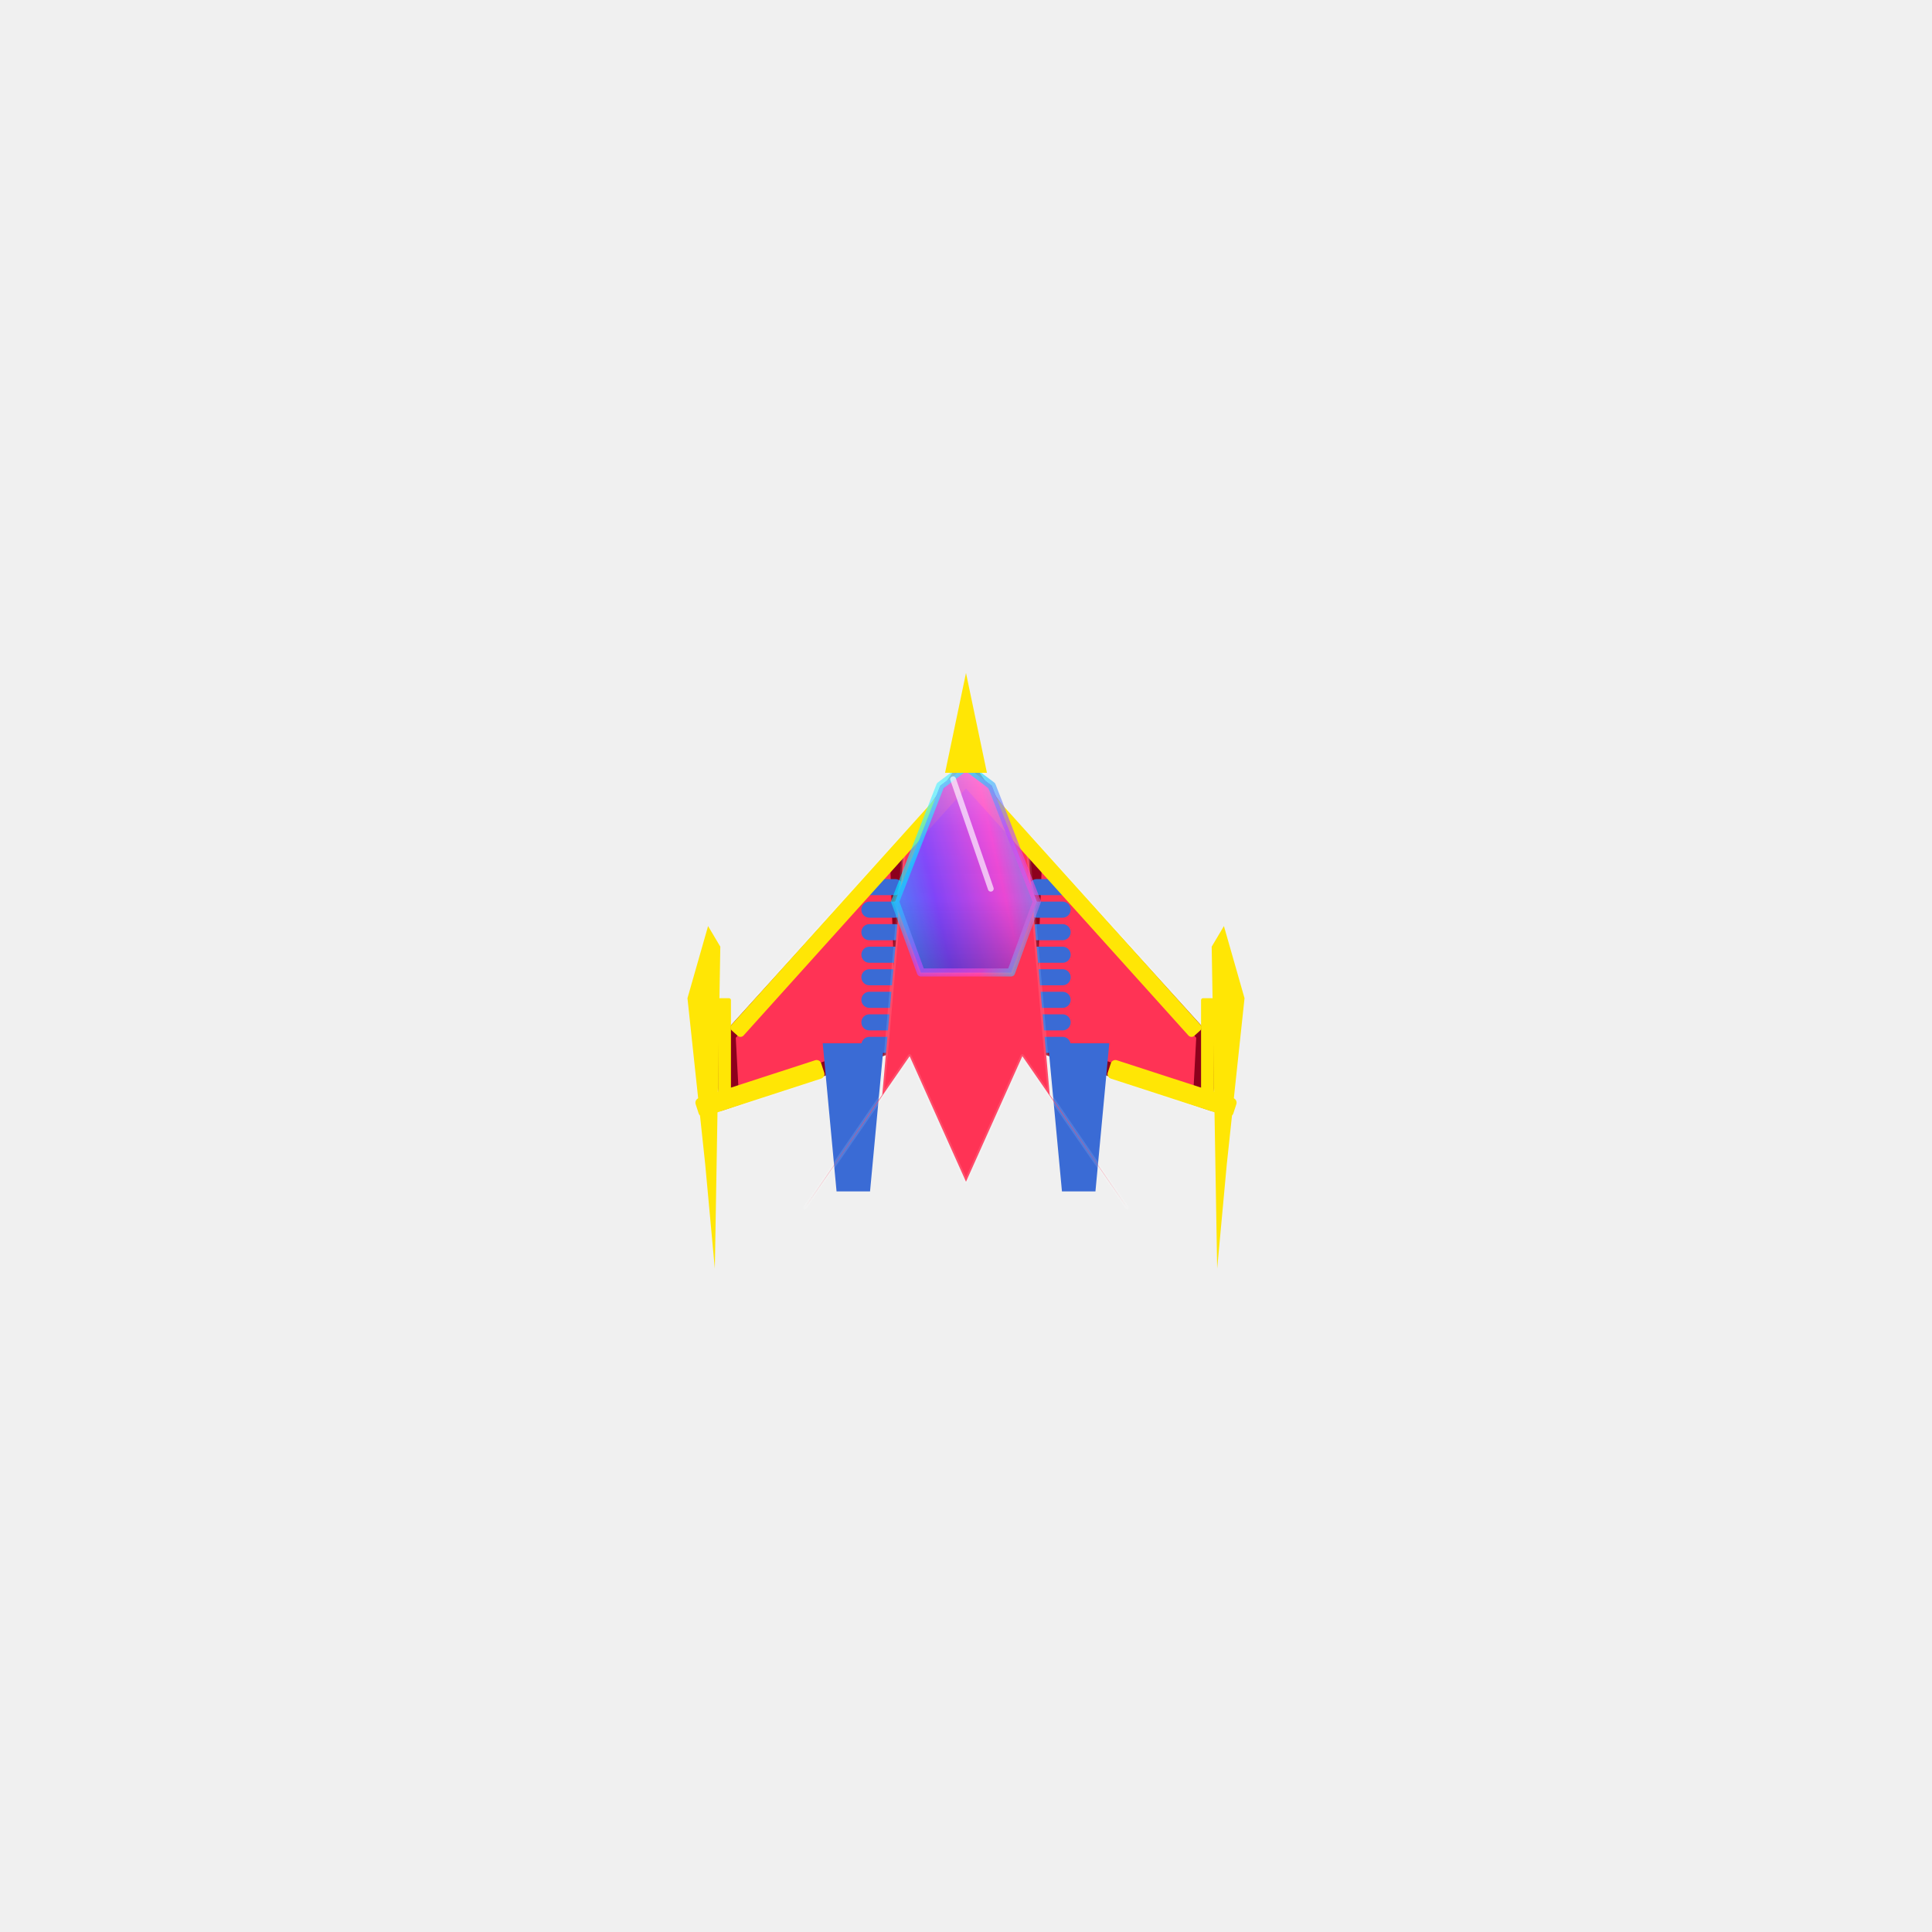
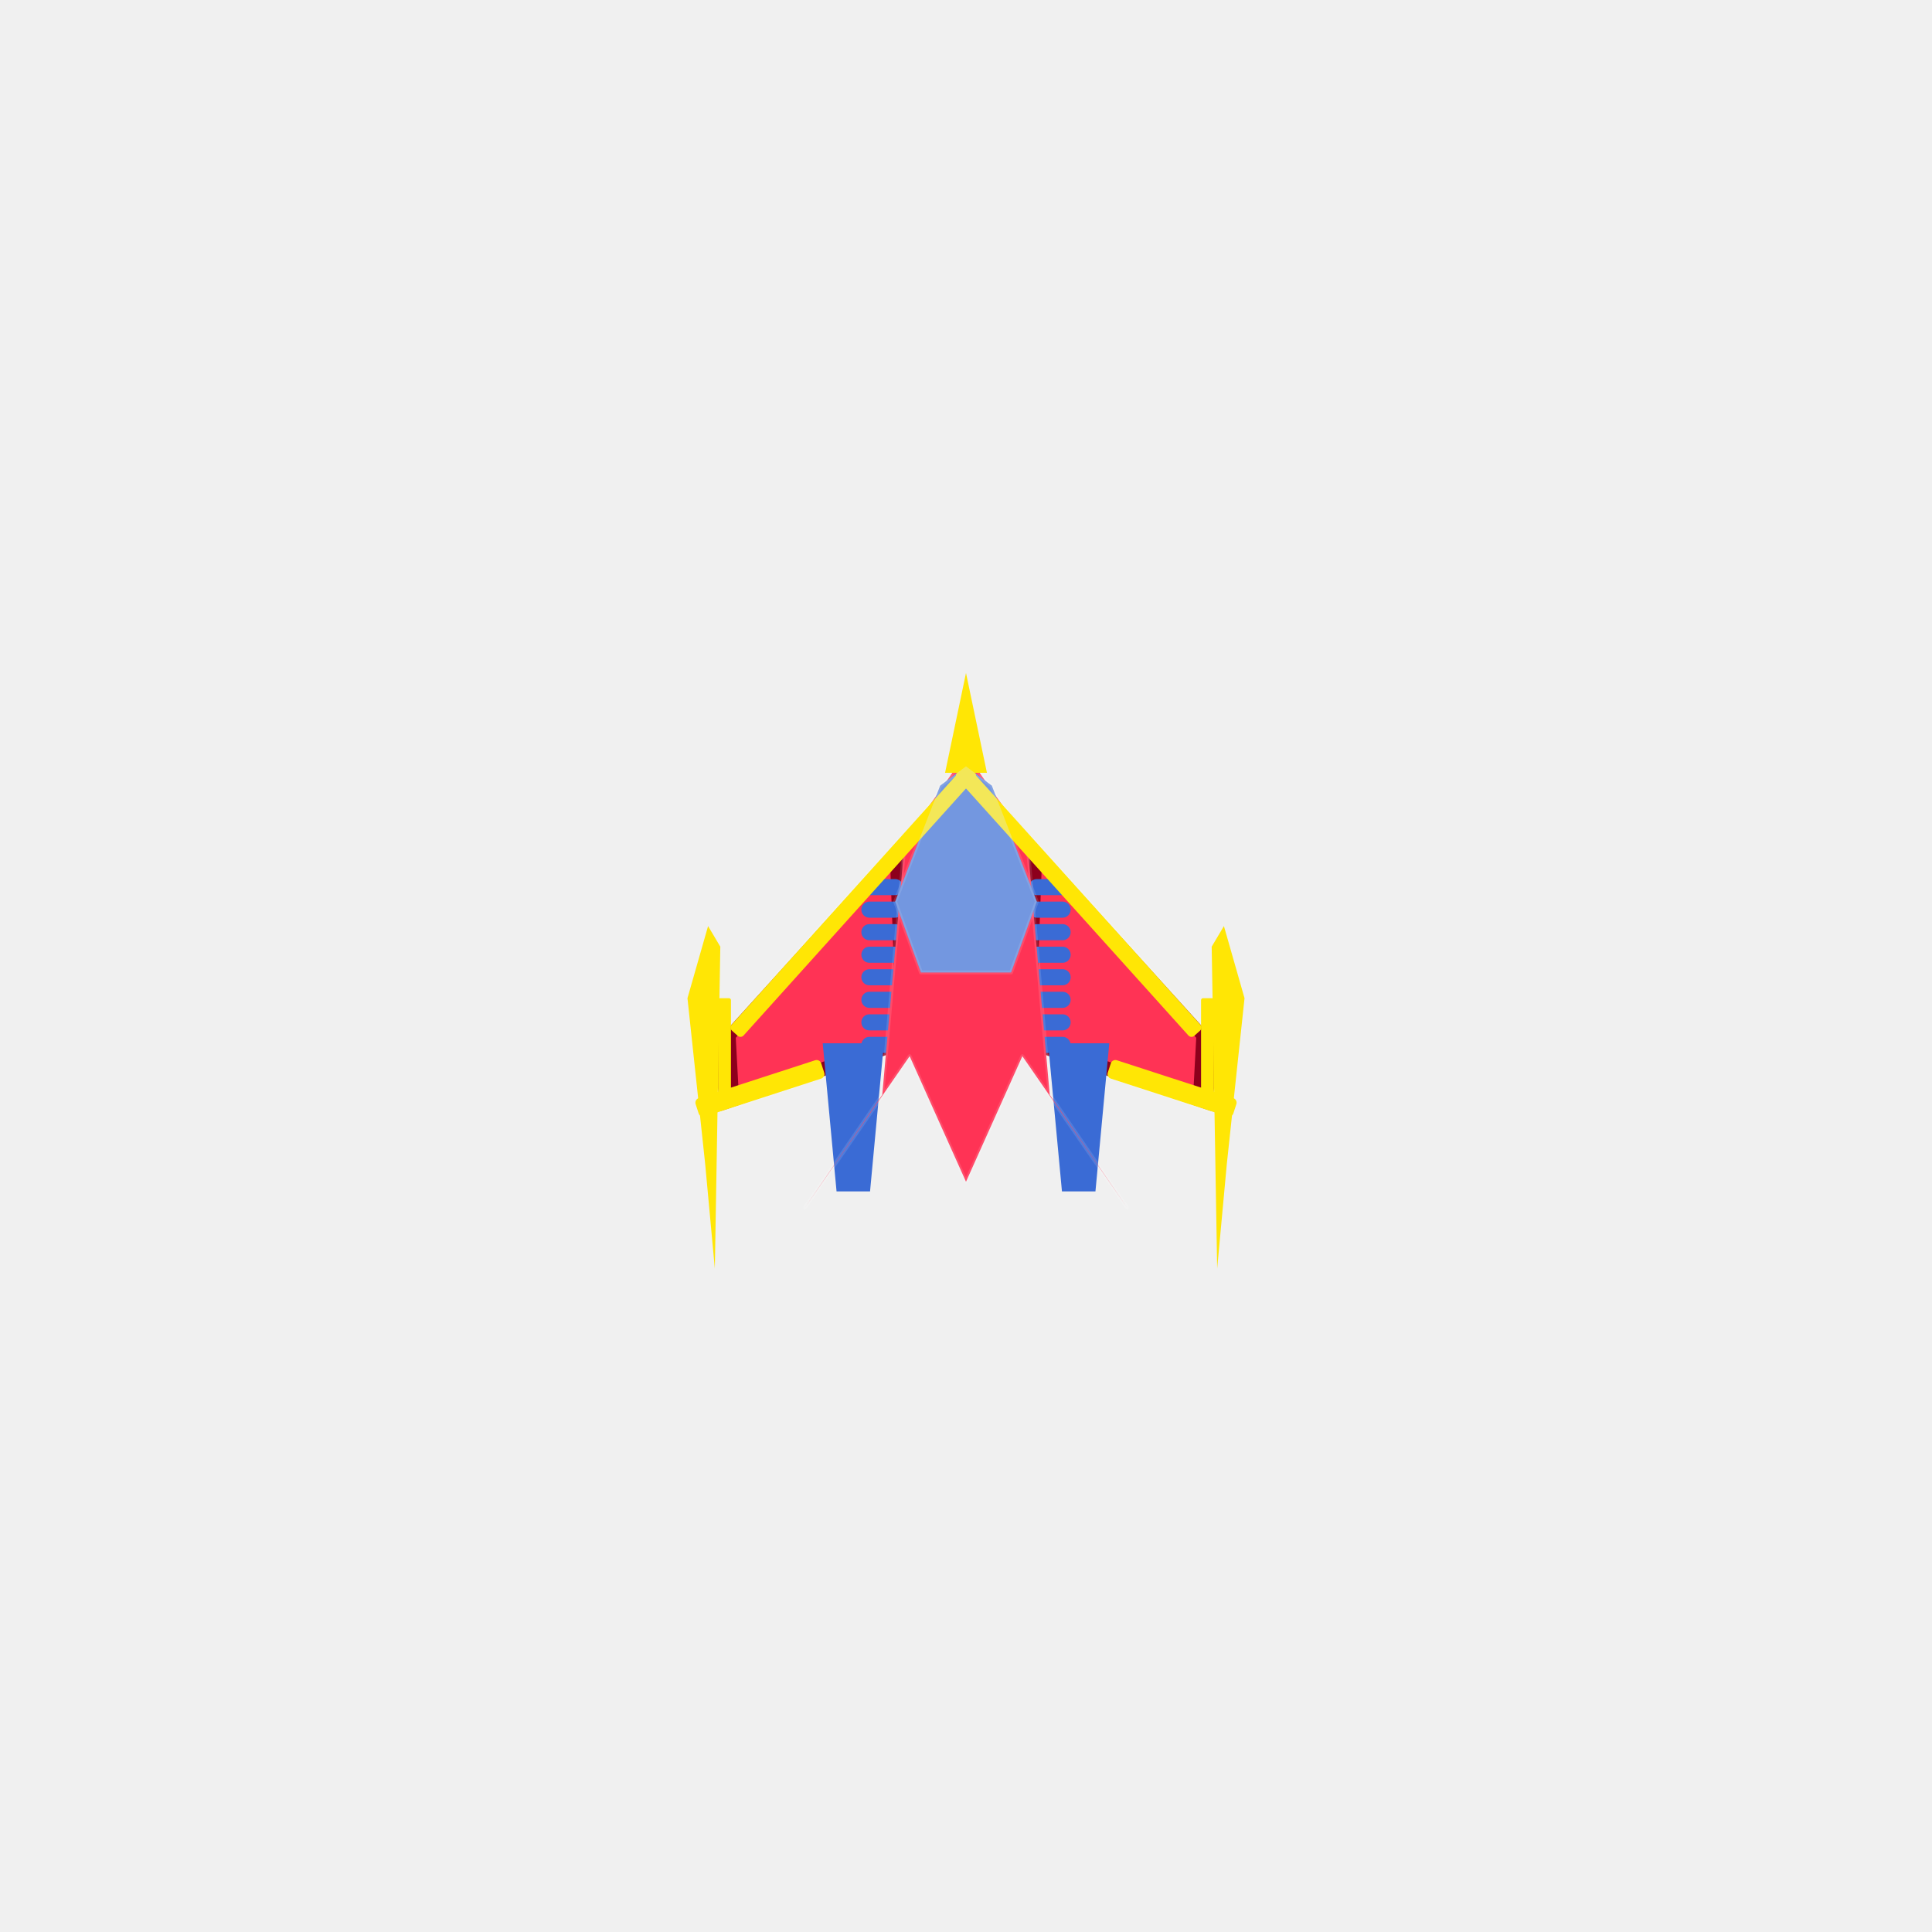
<svg xmlns="http://www.w3.org/2000/svg" class="w-full h-full max-w-full max-h-full" viewBox="-3 -3 6 6" preserveAspectRatio="xMidYMid meet" overflow="visible" width="1024" height="1024">
  <g>
    <polygon points="0.2,-0.4 0.79,0.25 0.76,0.45 0.14,0.24" style="fill: rgb(141, 0, 28); stroke: rgba(255, 255, 255, 0.12); stroke-width: 0.012; stroke-linejoin: round; stroke-linecap: round;" />
    <polygon points="-0.2,-0.4 -0.79,0.25 -0.76,0.45 -0.14,0.24" style="fill: rgb(141, 0, 28); stroke: rgba(255, 255, 255, 0.12); stroke-width: 0.012; stroke-linejoin: round; stroke-linecap: round;" />
    <polygon points="0.236,-0.329 0.715,0.223 0.706,0.391 0.216,0.216" style="fill: rgb(255, 51, 85); stroke: none; stroke-width: 0.012; stroke-linejoin: round; stroke-linecap: round;" />
    <polygon points="-0.236,-0.329 -0.715,0.223 -0.706,0.391 -0.216,0.216" style="fill: rgb(255, 51, 85); stroke: none; stroke-width: 0.012; stroke-linejoin: round; stroke-linecap: round;" />
    <rect x="0.73" y="0.1" width="0.04" height="0.34" rx="0.006" style="fill: rgb(255, 230, 5);" />
    <rect x="-0.77" y="0.1" width="0.04" height="0.34" rx="0.006" style="fill: rgb(255, 230, 5);" />
    <polygon points="0.78,0.94 0.81,0.615 0.865,0.1 0.801,-0.124 0.763,-0.06" style="fill: rgb(255, 230, 5);" />
    <polygon points="-0.78,0.94 -0.81,0.615 -0.865,0.1 -0.801,-0.124 -0.763,-0.06" style="fill: rgb(255, 230, 5);" />
    <polygon points="0.255,0.24 0.445,0.24 0.402,0.7 0.298,0.7" style="fill: rgb(58, 107, 213);" />
    <polygon points="-0.445,0.24 -0.255,0.24 -0.298,0.7 -0.402,0.7" style="fill: rgb(58, 107, 213);" />
    <rect x="0.195" y="0.22" width="0.13" height="0.05" rx="0.025" style="fill: rgb(58, 107, 213);" />
    <rect x="0.195" y="0.15" width="0.13" height="0.05" rx="0.025" style="fill: rgb(58, 107, 213);" />
    <rect x="0.195" y="0.08" width="0.13" height="0.05" rx="0.025" style="fill: rgb(58, 107, 213);" />
    <rect x="0.195" y="0.01" width="0.13" height="0.05" rx="0.025" style="fill: rgb(58, 107, 213);" />
    <rect x="0.195" y="-0.06" width="0.13" height="0.05" rx="0.025" style="fill: rgb(58, 107, 213);" />
    <rect x="0.195" y="-0.13" width="0.13" height="0.05" rx="0.025" style="fill: rgb(58, 107, 213);" />
    <rect x="0.195" y="-0.2" width="0.13" height="0.05" rx="0.025" style="fill: rgb(58, 107, 213);" />
    <rect x="0.195" y="-0.27" width="0.13" height="0.05" rx="0.025" style="fill: rgb(58, 107, 213);" />
    <rect x="-0.325" y="0.22" width="0.13" height="0.05" rx="0.025" style="fill: rgb(58, 107, 213);" />
    <rect x="-0.325" y="0.15" width="0.13" height="0.05" rx="0.025" style="fill: rgb(58, 107, 213);" />
    <rect x="-0.325" y="0.08" width="0.13" height="0.05" rx="0.025" style="fill: rgb(58, 107, 213);" />
    <rect x="-0.325" y="0.01" width="0.13" height="0.05" rx="0.025" style="fill: rgb(58, 107, 213);" />
    <rect x="-0.325" y="-0.06" width="0.13" height="0.05" rx="0.025" style="fill: rgb(58, 107, 213);" />
    <rect x="-0.325" y="-0.13" width="0.13" height="0.05" rx="0.025" style="fill: rgb(58, 107, 213);" />
    <rect x="-0.325" y="-0.2" width="0.13" height="0.05" rx="0.025" style="fill: rgb(58, 107, 213);" />
    <rect x="-0.325" y="-0.27" width="0.13" height="0.05" rx="0.025" style="fill: rgb(58, 107, 213);" />
    <polygon points="0,-0.66 0.19,-0.39 0.26,0.4 0.5,0.75 0.175,0.28 0,0.67 -0.175,0.28 -0.5,0.75 -0.26,0.4 -0.19,-0.39" style="fill: rgb(255, 51, 85); stroke: rgba(255, 255, 255, 0.12); stroke-width: 0.012; stroke-linejoin: round; stroke-linecap: round;" />
    <polygon points="0,-0.62 0.08,-0.56 0.22,-0.2 0.14,0.02 -0.14,0.02 -0.22,-0.2 -0.08,-0.56" style="fill: rgb(58, 107, 213); stroke: rgba(255, 255, 255, 0.12); stroke-width: 0.012; stroke-linejoin: round; stroke-linecap: round;" />
    <rect x="0.61" y="0.175" width="0.06" height="0.41" rx="0.015" transform="rotate(-72 0.64 0.38)" style="fill: rgb(255, 230, 5);" />
    <rect x="-0.67" y="0.175" width="0.06" height="0.41" rx="0.015" transform="rotate(72 -0.64 0.38)" style="fill: rgb(255, 230, 5);" />
    <rect x="0.325" y="-0.75" width="0.05" height="1.1" rx="0.013" transform="rotate(-42 0.35 -0.2)" style="fill: rgb(255, 230, 5);" />
    <rect x="-0.375" y="-0.75" width="0.05" height="1.1" rx="0.013" transform="rotate(42 -0.35 -0.2)" style="fill: rgb(255, 230, 5);" />
-     <defs>
-       <linearGradient id="cockpitIridescence" x1="-100%" y1="100%" x2="200%" y2="0%">
-         <stop offset="0%" stop-color="#001bff">
-           <animate attributeName="stop-color" values="&#13;&#10;                                #001bff;&#13;&#10;                                #00eaff;&#13;&#10;                                #763cff;&#13;&#10;                                #ff35c9;&#13;&#10;                                #0066ff;&#13;&#10;                                #001bff&#13;&#10;                            " dur="7s" repeatCount="indefinite" />
-         </stop>
-         <stop offset="22%" stop-color="#00dfff">
-           <animate attributeName="stop-color" values="&#13;&#10;                                #00dfff;&#13;&#10;                                #763cff;&#13;&#10;                                #ff35c9;&#13;&#10;                                #00ffff;&#13;&#10;                                #00dfff&#13;&#10;                            " dur="8s" repeatCount="indefinite" />
-         </stop>
-         <stop offset="42%" stop-color="#8a42ff">
-           <animate attributeName="stop-color" values="&#13;&#10;                                #8a42ff;&#13;&#10;                                #ff42d0;&#13;&#10;                                #00ffff;&#13;&#10;                                #315cff;&#13;&#10;                                #8a42ff&#13;&#10;                            " dur="6s" repeatCount="indefinite" />
-         </stop>
-         <stop offset="57%" stop-color="#ff45d7">
-           <animate attributeName="stop-color" values="&#13;&#10;                                #ff45d7;&#13;&#10;                                #00ffff;&#13;&#10;                                #4265ff;&#13;&#10;                                #ff45d7&#13;&#10;                            " dur="9s" repeatCount="indefinite" />
-         </stop>
-         <stop offset="75%" stop-color="#00cfff">
-           <animate attributeName="stop-color" values="&#13;&#10;                                #00cfff;&#13;&#10;                                #3261ff;&#13;&#10;                                #ff38d1;&#13;&#10;                                #00cfff&#13;&#10;                            " dur="7.5s" repeatCount="indefinite" />
-         </stop>
-         <stop offset="100%" stop-color="#d9ffff">
-           <animate attributeName="stop-color" values="&#13;&#10;                                #d9ffff;&#13;&#10;                                #4fdcff;&#13;&#10;                                #c8a0ff;&#13;&#10;                                #d9ffff&#13;&#10;                            " dur="10s" repeatCount="indefinite" />
-         </stop>
-       </linearGradient>
-       <linearGradient id="cockpitSpecular" x1="-100%" y1="0%" x2="0%" y2="100%">
-         <stop offset="0%" stop-color="#ffffff" stop-opacity="0" />
-         <stop offset="42%" stop-color="#ffffff" stop-opacity="0" />
-         <stop offset="50%" stop-color="#ffffff" stop-opacity="0.72" />
-         <stop offset="58%" stop-color="#ffffff" stop-opacity="0" />
-         <stop offset="100%" stop-color="#ffffff" stop-opacity="0" />
-         <animateTransform attributeName="gradientTransform" type="translate" from="-1 0" to="1 0" dur="4.5s" repeatCount="indefinite" />
-       </linearGradient>
-       <linearGradient id="cockpitDepth" x1="0%" y1="0%" x2="0%" y2="100%">
-         <stop offset="0%" stop-color="#ffffff" stop-opacity="0.42" />
-         <stop offset="30%" stop-color="#ffffff" stop-opacity="0.08" />
-         <stop offset="65%" stop-color="#001b55" stop-opacity="0.05" />
-         <stop offset="100%" stop-color="#00052c" stop-opacity="0.42" />
-       </linearGradient>
-       <linearGradient id="cockpitEdge" x1="0%" y1="0%" x2="100%" y2="100%">
-         <stop offset="0%" stop-color="#ffffff" stop-opacity="0.85" />
-         <stop offset="30%" stop-color="#00eaff" stop-opacity="0.7" />
-         <stop offset="55%" stop-color="#b74cff" stop-opacity="0.75" />
-         <stop offset="80%" stop-color="#ff49d7" stop-opacity="0.65" />
-         <stop offset="100%" stop-color="#00eaff" stop-opacity="0.8" />
-       </linearGradient>
-     </defs>
-     <polygon points="0,-0.62 0.08,-0.56 0.22,-0.2 0.14,0.02 -0.14,0.02 -0.22,-0.2 -0.08,-0.56" fill="url(#cockpitIridescence)" opacity="0.92" />
-     <polygon points="0,-0.62 0.08,-0.56 0.22,-0.2 0.14,0.02 -0.14,0.02 -0.22,-0.2 -0.08,-0.56" fill="url(#cockpitSpecular)" opacity="0.65" />
-     <polygon points="0,-0.62 0.08,-0.56 0.22,-0.2 0.14,0.02 -0.14,0.02 -0.22,-0.2 -0.08,-0.56" fill="url(#cockpitDepth)" opacity="0.55" />
-     <polygon points="0,-0.62 0.08,-0.56 0.22,-0.2 0.14,0.02 -0.14,0.02 -0.22,-0.2 -0.08,-0.56" fill="none" stroke="url(#cockpitEdge)" stroke-width="0.025" stroke-linejoin="round" opacity="0.9" />
-     <path d="                     M -0.04                       -0.58                      L 0.077                       -0.24                 " fill="none" stroke="#ffffff" stroke-width="0.018" stroke-linecap="round" opacity="0.65" />
    <polygon points="0,-0.91 0.065,-0.6 -0.065,-0.6" style="fill: rgb(255, 230, 5);" />
+     <polygon points="0,-0.62 0.08,-0.56 0.22,-0.2 0.14,0.02 -0.14,0.02 -0.22,-0.2 -0.08,-0.56" style="fill: #dce8f2; fill-opacity: 0.35;" />
  </g>
</svg>
